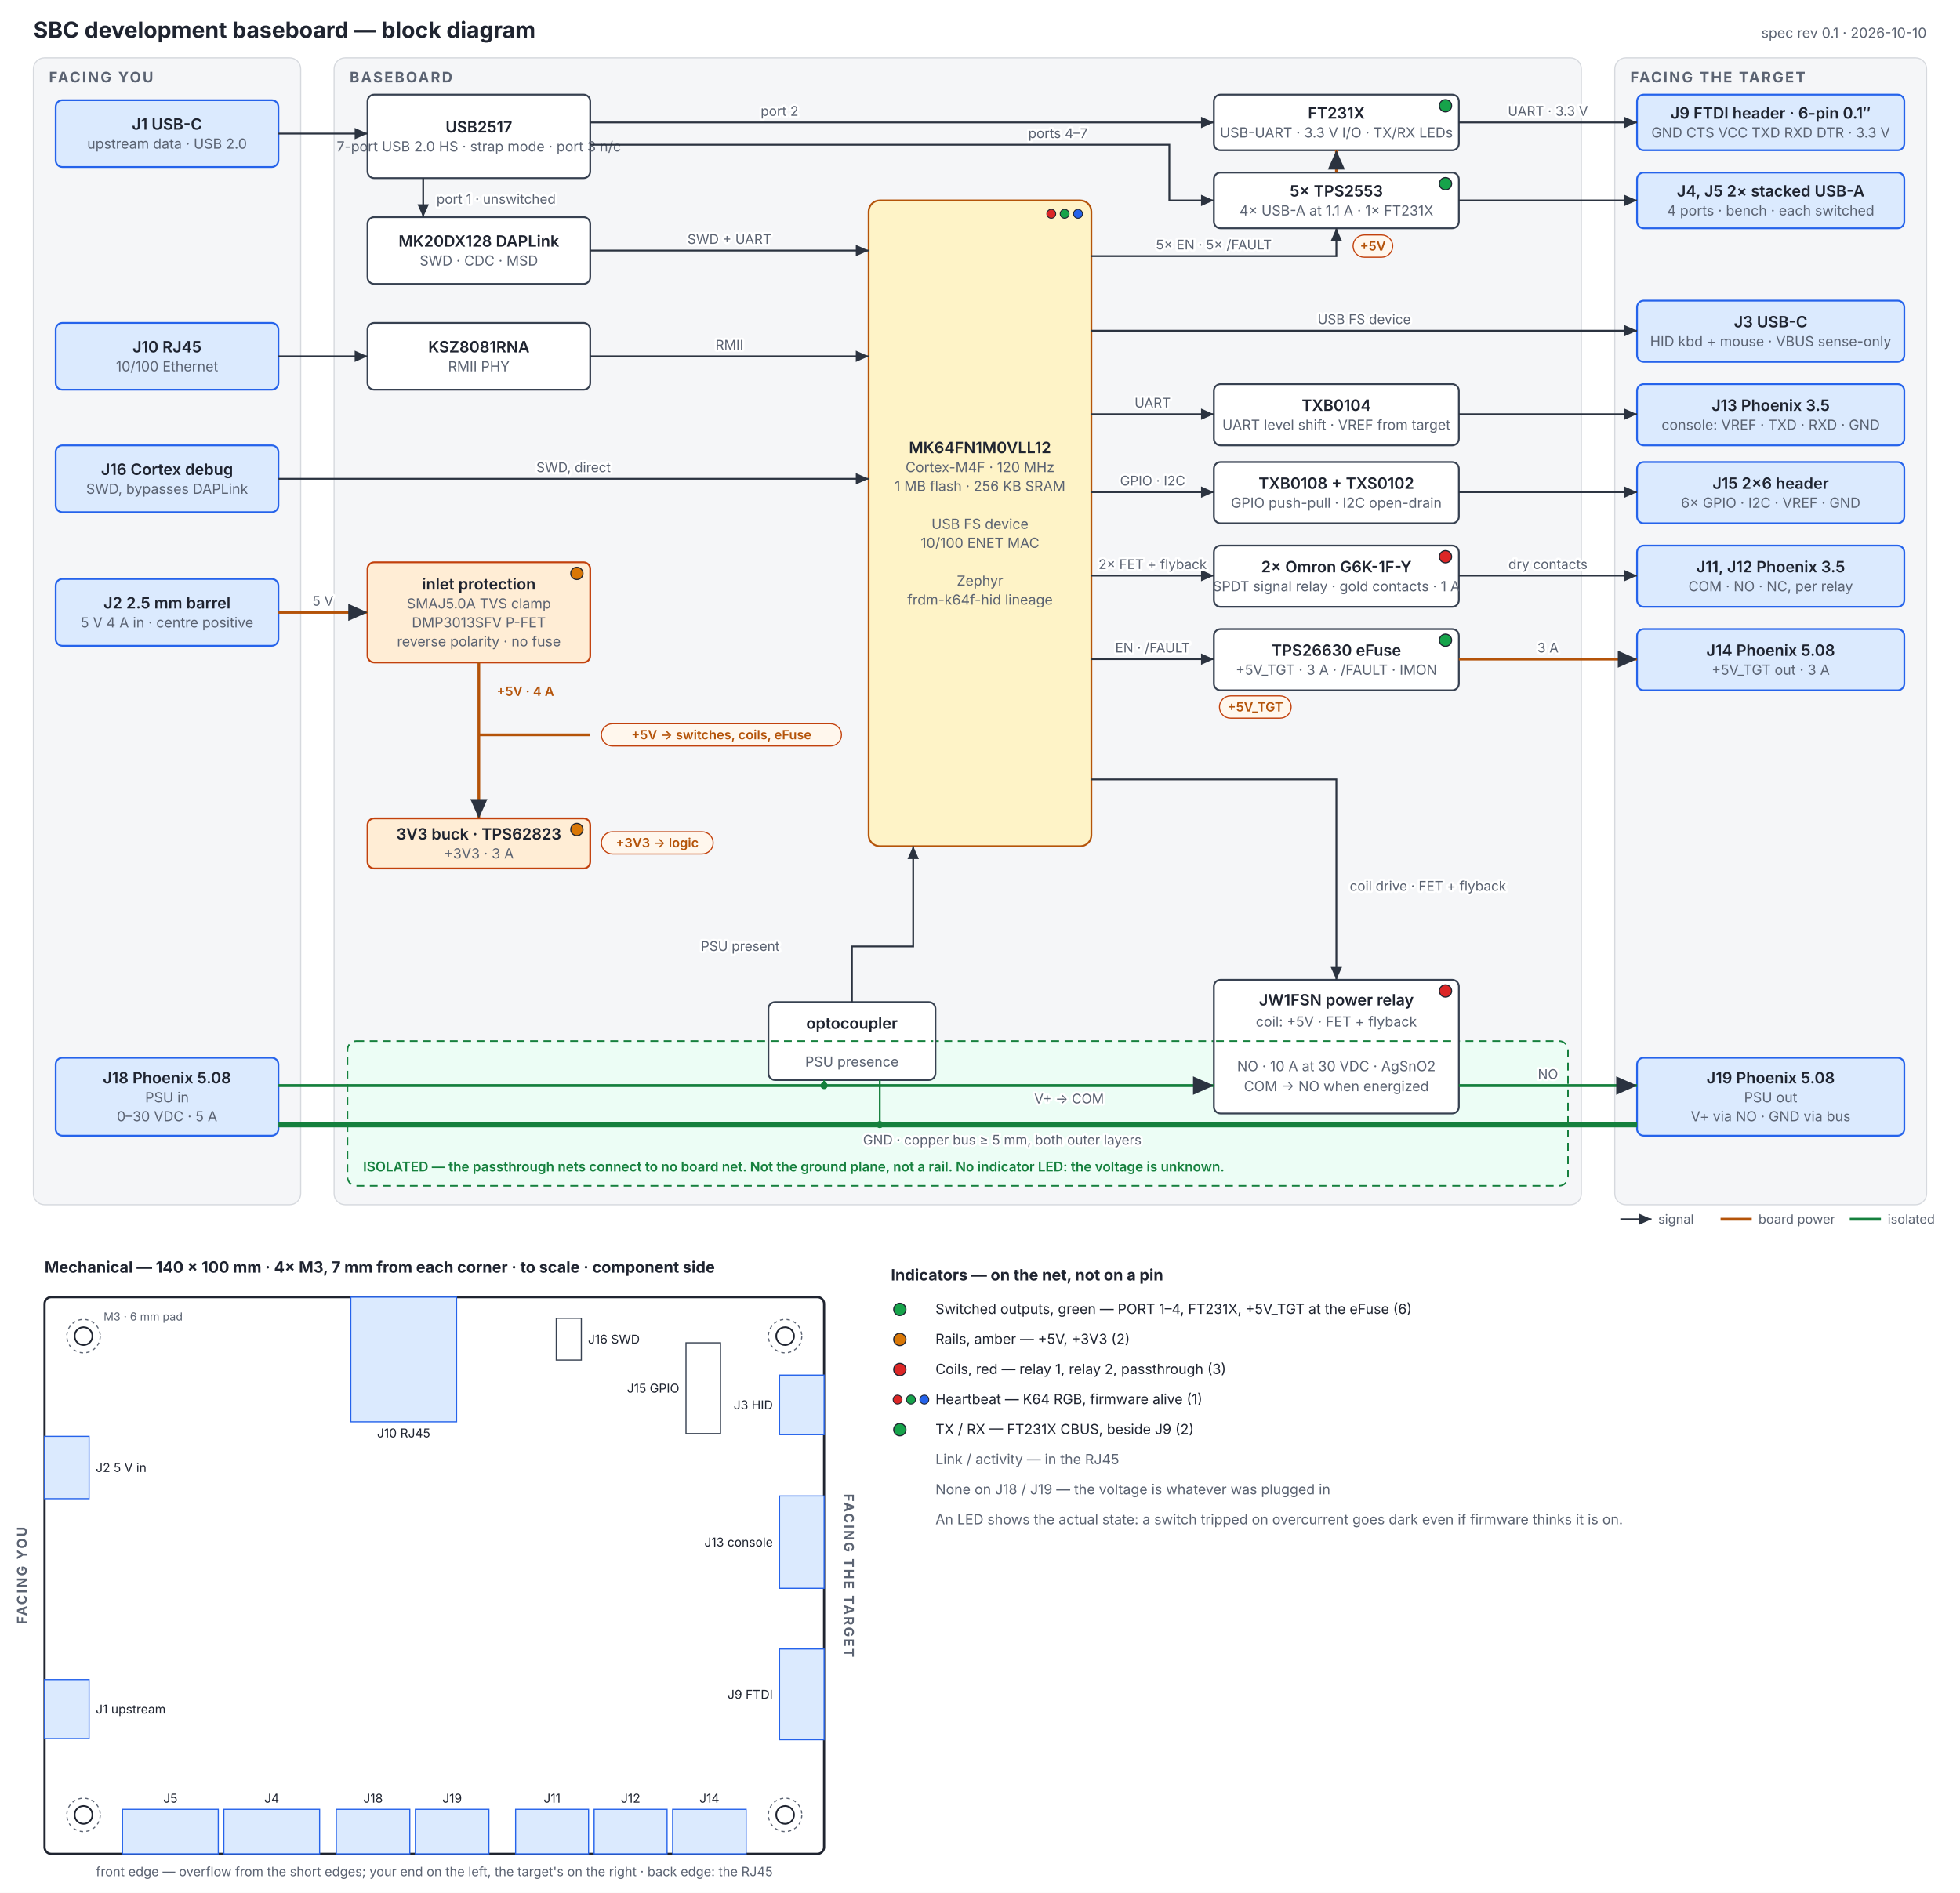
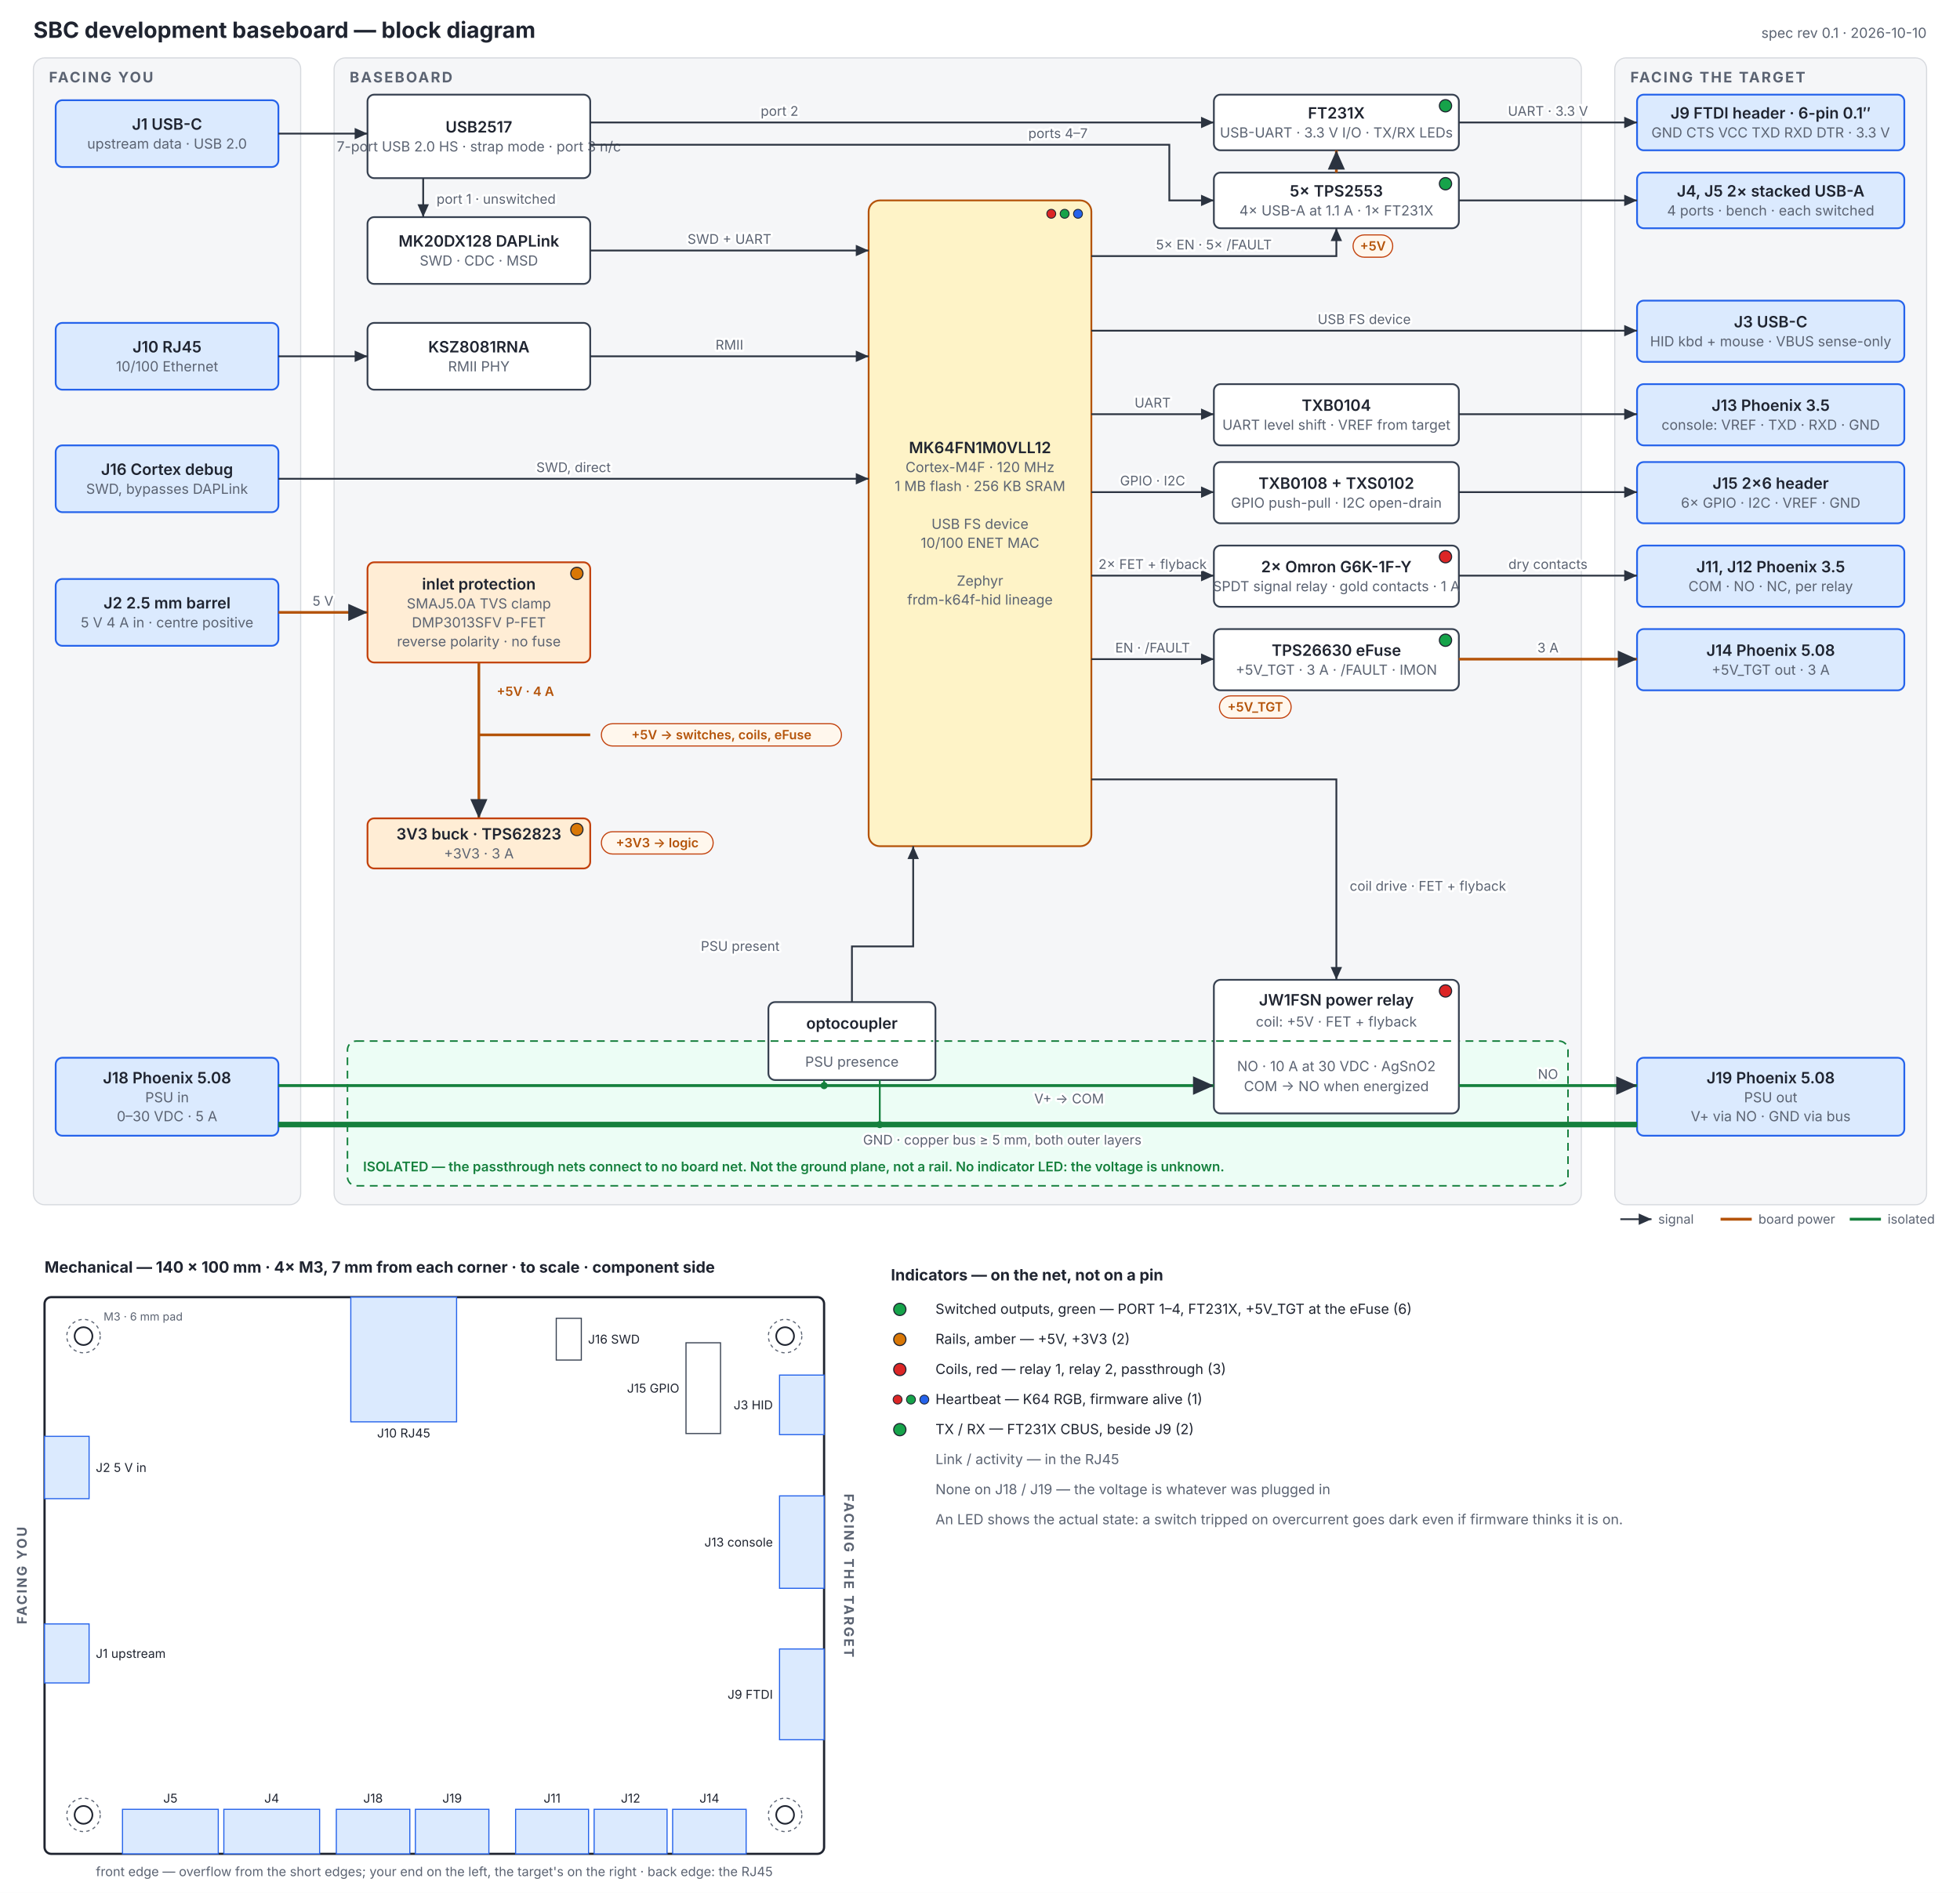
<svg xmlns="http://www.w3.org/2000/svg" width="1760" height="1700" viewBox="0 0 1760 1700" font-family="Inter, Helvetica, Arial, DejaVu Sans, sans-serif">
  <defs>
    <marker id="arrow" viewBox="0 0 10 10" refX="9" refY="5" markerWidth="8" markerHeight="8" orient="auto-start-reverse">
      <path d="M0,1 L9,5 L0,9 z" fill="#2b3340" />
    </marker>
    <marker id="arrowR" viewBox="0 0 10 10" refX="1" refY="5" markerWidth="8" markerHeight="8" orient="auto">
      <path d="M10,1 L1,5 L10,9 z" fill="#2b3340" />
    </marker>
  </defs>
  <rect width="1760" height="1700" fill="#ffffff" />
  <text x="30" y="34" font-size="20" font-weight="700" fill="#1f2430">SBC development baseboard — block diagram</text>
  <text x="1730" y="34" text-anchor="end" font-size="12.5" fill="#5b6372">spec rev 0.1 · 2026-10-10</text>
  <rect x="30" y="52" width="240" height="1030" rx="10" fill="#f5f6f8" stroke="#d6d9de" />
  <text x="44" y="74" font-size="13" font-weight="700" letter-spacing="1.5" fill="#5b6372">FACING YOU</text>
  <rect x="300" y="52" width="1120" height="1030" rx="10" fill="#f5f6f8" stroke="#d6d9de" />
  <text x="314" y="74" font-size="13" font-weight="700" letter-spacing="1.5" fill="#5b6372">BASEBOARD</text>
  <rect x="1450" y="52" width="280" height="1030" rx="10" fill="#f5f6f8" stroke="#d6d9de" />
  <text x="1464" y="74" font-size="13" font-weight="700" letter-spacing="1.5" fill="#5b6372">FACING THE TARGET</text>
  <rect x="312" y="935" width="1096" height="130" rx="8" fill="#ecfdf5" stroke="#15803d" stroke-width="1.4" stroke-dasharray="7 5" />
  <text x="326" y="1052" font-size="12" font-weight="600" fill="#15803d">ISOLATED — the passthrough nets connect to no board net. Not the ground plane, not a rail. No indicator LED: the voltage is unknown.</text>
  <rect x="50" y="90" width="200" height="60" rx="6" fill="#dbeafe" stroke="#2563eb" stroke-width="1.6" />
  <text x="150.0" y="116.5" text-anchor="middle" font-size="14" font-weight="600" fill="#1f2430">J1  USB-C</text>
  <text x="150.0" y="133.5" text-anchor="middle" font-size="12.5" font-weight="400" fill="#5b6372">upstream data · USB 2.0</text>
  <rect x="50" y="290" width="200" height="60" rx="6" fill="#dbeafe" stroke="#2563eb" stroke-width="1.6" />
  <text x="150.0" y="316.5" text-anchor="middle" font-size="14" font-weight="600" fill="#1f2430">J10  RJ45</text>
  <text x="150.0" y="333.5" text-anchor="middle" font-size="12.5" font-weight="400" fill="#5b6372">10/100 Ethernet</text>
  <rect x="50" y="400" width="200" height="60" rx="6" fill="#dbeafe" stroke="#2563eb" stroke-width="1.6" />
  <text x="150.0" y="426.5" text-anchor="middle" font-size="14" font-weight="600" fill="#1f2430">J16  Cortex debug</text>
  <text x="150.0" y="443.5" text-anchor="middle" font-size="12.5" font-weight="400" fill="#5b6372">SWD, bypasses DAPLink</text>
  <rect x="50" y="520" width="200" height="60" rx="6" fill="#dbeafe" stroke="#2563eb" stroke-width="1.6" />
  <text x="150.0" y="546.5" text-anchor="middle" font-size="14" font-weight="600" fill="#1f2430">J2  2.5 mm barrel</text>
  <text x="150.0" y="563.5" text-anchor="middle" font-size="12.5" font-weight="400" fill="#5b6372">5 V 4 A in · centre positive</text>
  <rect x="50" y="950" width="200" height="70" rx="6" fill="#dbeafe" stroke="#2563eb" stroke-width="1.6" />
  <text x="150.0" y="973.0" text-anchor="middle" font-size="14" font-weight="600" fill="#1f2430">J18  Phoenix 5.08</text>
  <text x="150.0" y="990.0" text-anchor="middle" font-size="12.5" font-weight="400" fill="#5b6372">PSU in</text>
  <text x="150.0" y="1007.0" text-anchor="middle" font-size="12.5" font-weight="400" fill="#5b6372">0–30 VDC · 5 A</text>
  <rect x="330" y="85" width="200" height="75" rx="6" fill="#ffffff" stroke="#374151" stroke-width="1.6" />
  <text x="430.0" y="119.0" text-anchor="middle" font-size="14" font-weight="600" fill="#1f2430">USB2517</text>
  <text x="430.0" y="136.0" text-anchor="middle" font-size="12.5" font-weight="400" fill="#5b6372">7-port USB 2.0 HS · strap mode · port 3 n/c</text>
  <rect x="330" y="195" width="200" height="60" rx="6" fill="#ffffff" stroke="#374151" stroke-width="1.6" />
  <text x="430.0" y="221.5" text-anchor="middle" font-size="14" font-weight="600" fill="#1f2430">MK20DX128  DAPLink</text>
  <text x="430.0" y="238.5" text-anchor="middle" font-size="12.5" font-weight="400" fill="#5b6372">SWD · CDC · MSD</text>
  <rect x="330" y="290" width="200" height="60" rx="6" fill="#ffffff" stroke="#374151" stroke-width="1.6" />
  <text x="430.0" y="316.5" text-anchor="middle" font-size="14" font-weight="600" fill="#1f2430">KSZ8081RNA</text>
  <text x="430.0" y="333.5" text-anchor="middle" font-size="12.5" font-weight="400" fill="#5b6372">RMII PHY</text>
  <rect x="330" y="505" width="200" height="90" rx="6" fill="#ffedd5" stroke="#c2410c" stroke-width="1.6" />
  <text x="430.0" y="529.5" text-anchor="middle" font-size="14" font-weight="600" fill="#1f2430">inlet protection</text>
  <text x="430.0" y="546.5" text-anchor="middle" font-size="12.5" font-weight="400" fill="#5b6372">SMAJ5.0A TVS clamp</text>
  <text x="430.0" y="563.5" text-anchor="middle" font-size="12.5" font-weight="400" fill="#5b6372">DMP3013SFV P-FET</text>
  <text x="430.0" y="580.5" text-anchor="middle" font-size="12.5" font-weight="400" fill="#5b6372">reverse polarity · no fuse</text>
  <path d="M 430,595 L 430,735" fill="none" stroke="#b45309" stroke-width="2.4" marker-end="url(#arrow)" />
  <text x="446" y="625" font-size="11.5" font-weight="600" fill="#b45309">+5V · 4 A</text>
  <path d="M 430,660 L 530,660" fill="none" stroke="#b45309" stroke-width="2.4" />
  <rect x="540" y="650" width="215.6" height="20" rx="10" fill="#fff7ed" stroke="#c2410c" stroke-width="1" />
  <text x="647.8" y="664" text-anchor="middle" font-size="11.5" font-weight="600" fill="#b45309">+5V → switches, coils, eFuse</text>
  <rect x="330" y="735" width="200" height="45" rx="6" fill="#ffedd5" stroke="#c2410c" stroke-width="1.6" />
  <text x="430.0" y="754.0" text-anchor="middle" font-size="14" font-weight="600" fill="#1f2430">3V3 buck · TPS62823</text>
  <text x="430.0" y="771.0" text-anchor="middle" font-size="12.5" font-weight="400" fill="#5b6372">+3V3 · 3 A</text>
  <rect x="540" y="747" width="100.4" height="20" rx="10" fill="#fff7ed" stroke="#c2410c" stroke-width="1" />
  <text x="590.2" y="761" text-anchor="middle" font-size="11.5" font-weight="600" fill="#b45309">+3V3 → logic</text>
  <rect x="690" y="900" width="150" height="70" rx="6" fill="#ffffff" stroke="#374151" stroke-width="1.6" />
  <text x="765" y="924" text-anchor="middle" font-size="14" font-weight="600" fill="#1f2430">optocoupler</text>
  <line x1="692" y1="935" x2="838" y2="935" stroke="#15803d" stroke-width="1.4" stroke-dasharray="7 5" />
  <text x="765" y="958" text-anchor="middle" font-size="12.5" fill="#5b6372">PSU presence</text>
  <rect x="780" y="180" width="200" height="580" rx="10" fill="#fef3c7" stroke="#b45309" stroke-width="1.6" />
  <text x="880.0" y="407.0" text-anchor="middle" font-size="14" font-weight="600" fill="#1f2430">MK64FN1M0VLL12</text>
  <text x="880.0" y="424.0" text-anchor="middle" font-size="12.5" font-weight="400" fill="#5b6372">Cortex-M4F · 120 MHz</text>
  <text x="880.0" y="441.0" text-anchor="middle" font-size="12.5" font-weight="400" fill="#5b6372">1 MB flash · 256 KB SRAM</text>
  <text x="880.0" y="458.0" text-anchor="middle" font-size="12.5" font-weight="400" fill="#5b6372" />
  <text x="880.0" y="475.0" text-anchor="middle" font-size="12.5" font-weight="400" fill="#5b6372">USB FS device</text>
  <text x="880.0" y="492.0" text-anchor="middle" font-size="12.5" font-weight="400" fill="#5b6372">10/100 ENET MAC</text>
  <text x="880.0" y="509.0" text-anchor="middle" font-size="12.5" font-weight="400" fill="#5b6372" />
  <text x="880.0" y="526.0" text-anchor="middle" font-size="12.5" font-weight="400" fill="#5b6372">Zephyr</text>
  <text x="880.0" y="543.0" text-anchor="middle" font-size="12.5" font-weight="400" fill="#5b6372">frdm-k64f-hid lineage</text>
  <rect x="1090" y="85" width="220" height="50" rx="6" fill="#ffffff" stroke="#374151" stroke-width="1.6" />
  <text x="1200.0" y="106.5" text-anchor="middle" font-size="14" font-weight="600" fill="#1f2430">FT231X</text>
  <text x="1200.0" y="123.5" text-anchor="middle" font-size="12.5" font-weight="400" fill="#5b6372">USB-UART · 3.3 V I/O · TX/RX LEDs</text>
  <rect x="1090" y="155" width="220" height="50" rx="6" fill="#ffffff" stroke="#374151" stroke-width="1.6" />
  <text x="1200.0" y="176.5" text-anchor="middle" font-size="14" font-weight="600" fill="#1f2430">5× TPS2553</text>
  <text x="1200.0" y="193.5" text-anchor="middle" font-size="12.5" font-weight="400" fill="#5b6372">4× USB-A at 1.1 A · 1× FT231X</text>
  <rect x="1215" y="211" width="35.6" height="20" rx="10" fill="#fff7ed" stroke="#c2410c" stroke-width="1" />
  <text x="1232.8" y="225" text-anchor="middle" font-size="11.5" font-weight="600" fill="#b45309">+5V</text>
  <path d="M 1200,155 L 1200,135" fill="none" stroke="#b45309" stroke-width="2.4" marker-end="url(#arrow)" />
  <rect x="1090" y="345" width="220" height="55" rx="6" fill="#ffffff" stroke="#374151" stroke-width="1.6" />
  <text x="1200.0" y="369.0" text-anchor="middle" font-size="14" font-weight="600" fill="#1f2430">TXB0104</text>
  <text x="1200.0" y="386.0" text-anchor="middle" font-size="12.5" font-weight="400" fill="#5b6372">UART level shift · VREF from target</text>
  <rect x="1090" y="415" width="220" height="55" rx="6" fill="#ffffff" stroke="#374151" stroke-width="1.6" />
  <text x="1200.0" y="439.0" text-anchor="middle" font-size="14" font-weight="600" fill="#1f2430">TXB0108 + TXS0102</text>
  <text x="1200.0" y="456.0" text-anchor="middle" font-size="12.5" font-weight="400" fill="#5b6372">GPIO push-pull · I2C open-drain</text>
  <rect x="1090" y="490" width="220" height="55" rx="6" fill="#ffffff" stroke="#374151" stroke-width="1.6" />
  <text x="1200.0" y="514.0" text-anchor="middle" font-size="14" font-weight="600" fill="#1f2430">2× Omron G6K-1F-Y</text>
  <text x="1200.0" y="531.0" text-anchor="middle" font-size="12.5" font-weight="400" fill="#5b6372">SPDT signal relay · gold contacts · 1 A</text>
  <rect x="1090" y="565" width="220" height="55" rx="6" fill="#ffffff" stroke="#374151" stroke-width="1.6" />
  <text x="1200.0" y="589.0" text-anchor="middle" font-size="14" font-weight="600" fill="#1f2430">TPS26630 eFuse</text>
  <text x="1200.0" y="606.0" text-anchor="middle" font-size="12.5" font-weight="400" fill="#5b6372">+5V_TGT · 3 A · /FAULT · IMON</text>
  <rect x="1095" y="625" width="64.4" height="20" rx="10" fill="#fff7ed" stroke="#c2410c" stroke-width="1" />
  <text x="1127.2" y="639" text-anchor="middle" font-size="11.5" font-weight="600" fill="#b45309">+5V_TGT</text>
  <rect x="1090" y="880" width="220" height="120" rx="6" fill="#ffffff" stroke="#374151" stroke-width="1.6" />
  <text x="1200" y="903" text-anchor="middle" font-size="14" font-weight="600" fill="#1f2430">JW1FSN power relay</text>
  <text x="1200" y="922" text-anchor="middle" font-size="12.5" fill="#5b6372">coil: +5V · FET + flyback</text>
  <line x1="1092" y1="935" x2="1308" y2="935" stroke="#15803d" stroke-width="1.4" stroke-dasharray="7 5" />
  <text x="1200" y="962" text-anchor="middle" font-size="12.5" fill="#5b6372">NO · 10 A at 30 VDC · AgSnO2</text>
  <text x="1200" y="980" text-anchor="middle" font-size="12.5" fill="#5b6372">COM → NO when energized</text>
  <rect x="1470" y="85" width="240" height="50" rx="6" fill="#dbeafe" stroke="#2563eb" stroke-width="1.6" />
  <text x="1590.0" y="106.5" text-anchor="middle" font-size="14" font-weight="600" fill="#1f2430">J9  FTDI header · 6-pin 0.1″</text>
  <text x="1590.0" y="123.5" text-anchor="middle" font-size="12.5" font-weight="400" fill="#5b6372">GND CTS VCC TXD RXD DTR · 3.3 V</text>
  <rect x="1470" y="155" width="240" height="50" rx="6" fill="#dbeafe" stroke="#2563eb" stroke-width="1.6" />
  <text x="1590.0" y="176.5" text-anchor="middle" font-size="14" font-weight="600" fill="#1f2430">J4, J5  2× stacked USB-A</text>
  <text x="1590.0" y="193.5" text-anchor="middle" font-size="12.5" font-weight="400" fill="#5b6372">4 ports · bench · each switched</text>
  <rect x="1470" y="270" width="240" height="55" rx="6" fill="#dbeafe" stroke="#2563eb" stroke-width="1.6" />
  <text x="1590.0" y="294.0" text-anchor="middle" font-size="14" font-weight="600" fill="#1f2430">J3  USB-C</text>
  <text x="1590.0" y="311.0" text-anchor="middle" font-size="12.5" font-weight="400" fill="#5b6372">HID kbd + mouse · VBUS sense-only</text>
  <rect x="1470" y="345" width="240" height="55" rx="6" fill="#dbeafe" stroke="#2563eb" stroke-width="1.6" />
  <text x="1590.0" y="369.0" text-anchor="middle" font-size="14" font-weight="600" fill="#1f2430">J13  Phoenix 3.5</text>
  <text x="1590.0" y="386.0" text-anchor="middle" font-size="12.5" font-weight="400" fill="#5b6372">console: VREF · TXD · RXD · GND</text>
  <rect x="1470" y="415" width="240" height="55" rx="6" fill="#dbeafe" stroke="#2563eb" stroke-width="1.6" />
  <text x="1590.0" y="439.0" text-anchor="middle" font-size="14" font-weight="600" fill="#1f2430">J15  2×6 header</text>
  <text x="1590.0" y="456.0" text-anchor="middle" font-size="12.5" font-weight="400" fill="#5b6372">6× GPIO · I2C · VREF · GND</text>
  <rect x="1470" y="490" width="240" height="55" rx="6" fill="#dbeafe" stroke="#2563eb" stroke-width="1.6" />
  <text x="1590.0" y="514.0" text-anchor="middle" font-size="14" font-weight="600" fill="#1f2430">J11, J12  Phoenix 3.5</text>
  <text x="1590.0" y="531.0" text-anchor="middle" font-size="12.5" font-weight="400" fill="#5b6372">COM · NO · NC, per relay</text>
  <rect x="1470" y="565" width="240" height="55" rx="6" fill="#dbeafe" stroke="#2563eb" stroke-width="1.6" />
  <text x="1590.0" y="589.0" text-anchor="middle" font-size="14" font-weight="600" fill="#1f2430">J14  Phoenix 5.08</text>
  <text x="1590.0" y="606.0" text-anchor="middle" font-size="12.5" font-weight="400" fill="#5b6372">+5V_TGT out · 3 A</text>
  <rect x="1470" y="950" width="240" height="70" rx="6" fill="#dbeafe" stroke="#2563eb" stroke-width="1.6" />
  <text x="1590.0" y="973.0" text-anchor="middle" font-size="14" font-weight="600" fill="#1f2430">J19  Phoenix 5.08</text>
  <text x="1590.0" y="990.0" text-anchor="middle" font-size="12.5" font-weight="400" fill="#5b6372">PSU out</text>
  <text x="1590.0" y="1007.0" text-anchor="middle" font-size="12.5" font-weight="400" fill="#5b6372">V+ via NO · GND via bus</text>
  <circle cx="1298" cy="95" r="5.5" fill="#16a34a" stroke="#1f2430" stroke-width="1" />
  <circle cx="1298" cy="165" r="5.5" fill="#16a34a" stroke="#1f2430" stroke-width="1" />
  <circle cx="1298" cy="575" r="5.5" fill="#16a34a" stroke="#1f2430" stroke-width="1" />
  <circle cx="518" cy="515" r="5.5" fill="#d97706" stroke="#1f2430" stroke-width="1" />
  <circle cx="518" cy="745" r="5.5" fill="#d97706" stroke="#1f2430" stroke-width="1" />
  <circle cx="1298" cy="500" r="5.5" fill="#dc2626" stroke="#1f2430" stroke-width="1" />
  <circle cx="1298" cy="890" r="5.5" fill="#dc2626" stroke="#1f2430" stroke-width="1" />
  <circle cx="944" cy="192" r="4" fill="#dc2626" stroke="#1f2430" stroke-width="0.8" />
  <circle cx="956" cy="192" r="4" fill="#16a34a" stroke="#1f2430" stroke-width="0.8" />
  <circle cx="968" cy="192" r="4" fill="#2563eb" stroke="#1f2430" stroke-width="0.8" />
  <path d="M 250,120 L 330,120" fill="none" stroke="#2b3340" stroke-width="1.6" marker-end="url(#arrow)" />
  <path d="M 530,110 L 1090,110" fill="none" stroke="#2b3340" stroke-width="1.6" marker-end="url(#arrow)" />
  <text x="700" y="104" text-anchor="middle" font-size="12" fill="#5b6372" paint-order="stroke" stroke="#ffffff" stroke-width="4" stroke-linejoin="round">port 2</text>
  <path d="M 530,130 L 1050,130 L 1050,180 L 1090,180" fill="none" stroke="#2b3340" stroke-width="1.6" marker-end="url(#arrow)" />
  <text x="950" y="124" text-anchor="middle" font-size="12" fill="#5b6372" paint-order="stroke" stroke="#ffffff" stroke-width="4" stroke-linejoin="round">ports 4–7</text>
  <path d="M 380,160 L 380,195" fill="none" stroke="#2b3340" stroke-width="1.6" marker-end="url(#arrow)" />
  <text x="392" y="183" text-anchor="start" font-size="12" fill="#5b6372" paint-order="stroke" stroke="#ffffff" stroke-width="4" stroke-linejoin="round">port 1 · unswitched</text>
  <path d="M 1310,110 L 1470,110" fill="none" stroke="#2b3340" stroke-width="1.6" marker-end="url(#arrow)" />
  <text x="1390" y="104" text-anchor="middle" font-size="12" fill="#5b6372" paint-order="stroke" stroke="#ffffff" stroke-width="4" stroke-linejoin="round">UART · 3.3 V</text>
  <path d="M 1310,180 L 1470,180" fill="none" stroke="#2b3340" stroke-width="1.6" marker-end="url(#arrow)" />
  <path d="M 530,225 L 780,225" fill="none" stroke="#2b3340" stroke-width="1.6" marker-end="url(#arrow)" />
  <text x="655" y="219" text-anchor="middle" font-size="12" fill="#5b6372" paint-order="stroke" stroke="#ffffff" stroke-width="4" stroke-linejoin="round">SWD + UART</text>
  <path d="M 250,320 L 330,320" fill="none" stroke="#2b3340" stroke-width="1.6" marker-end="url(#arrow)" />
  <path d="M 530,320 L 780,320" fill="none" stroke="#2b3340" stroke-width="1.6" marker-end="url(#arrow)" />
  <text x="655" y="314" text-anchor="middle" font-size="12" fill="#5b6372" paint-order="stroke" stroke="#ffffff" stroke-width="4" stroke-linejoin="round">RMII</text>
  <path d="M 250,430 L 780,430" fill="none" stroke="#2b3340" stroke-width="1.6" marker-end="url(#arrow)" />
  <text x="515" y="424" text-anchor="middle" font-size="12" fill="#5b6372" paint-order="stroke" stroke="#ffffff" stroke-width="4" stroke-linejoin="round">SWD, direct</text>
  <path d="M 250,550 L 330,550" fill="none" stroke="#b45309" stroke-width="2.4" marker-end="url(#arrow)" />
  <text x="290" y="544" text-anchor="middle" font-size="12" fill="#5b6372" paint-order="stroke" stroke="#ffffff" stroke-width="4" stroke-linejoin="round">5 V</text>
  <path d="M 980,230 L 1200,230 L 1200,205" fill="none" stroke="#2b3340" stroke-width="1.6" marker-end="url(#arrow)" />
  <text x="1090" y="224" text-anchor="middle" font-size="12" fill="#5b6372" paint-order="stroke" stroke="#ffffff" stroke-width="4" stroke-linejoin="round">5× EN · 5× /FAULT</text>
  <path d="M 980,297 L 1470,297" fill="none" stroke="#2b3340" stroke-width="1.6" marker-end="url(#arrow)" />
  <text x="1225" y="291" text-anchor="middle" font-size="12" fill="#5b6372" paint-order="stroke" stroke="#ffffff" stroke-width="4" stroke-linejoin="round">USB FS device</text>
  <path d="M 980,372 L 1090,372" fill="none" stroke="#2b3340" stroke-width="1.6" marker-end="url(#arrow)" />
  <text x="1035" y="366" text-anchor="middle" font-size="12" fill="#5b6372" paint-order="stroke" stroke="#ffffff" stroke-width="4" stroke-linejoin="round">UART</text>
  <path d="M 1310,372 L 1470,372" fill="none" stroke="#2b3340" stroke-width="1.6" marker-end="url(#arrow)" />
  <path d="M 980,442 L 1090,442" fill="none" stroke="#2b3340" stroke-width="1.6" marker-end="url(#arrow)" />
  <text x="1035" y="436" text-anchor="middle" font-size="12" fill="#5b6372" paint-order="stroke" stroke="#ffffff" stroke-width="4" stroke-linejoin="round">GPIO · I2C</text>
  <path d="M 1310,442 L 1470,442" fill="none" stroke="#2b3340" stroke-width="1.6" marker-end="url(#arrow)" />
  <path d="M 980,517 L 1090,517" fill="none" stroke="#2b3340" stroke-width="1.6" marker-end="url(#arrow)" />
  <text x="1035" y="511" text-anchor="middle" font-size="12" fill="#5b6372" paint-order="stroke" stroke="#ffffff" stroke-width="4" stroke-linejoin="round">2× FET + flyback</text>
  <path d="M 1310,517 L 1470,517" fill="none" stroke="#2b3340" stroke-width="1.6" marker-end="url(#arrow)" />
  <text x="1390" y="511" text-anchor="middle" font-size="12" fill="#5b6372" paint-order="stroke" stroke="#ffffff" stroke-width="4" stroke-linejoin="round">dry contacts</text>
  <path d="M 980,592 L 1090,592" fill="none" stroke="#2b3340" stroke-width="1.6" marker-end="url(#arrow)" />
  <text x="1035" y="586" text-anchor="middle" font-size="12" fill="#5b6372" paint-order="stroke" stroke="#ffffff" stroke-width="4" stroke-linejoin="round">EN · /FAULT</text>
  <path d="M 1310,592 L 1470,592" fill="none" stroke="#b45309" stroke-width="2.4" marker-end="url(#arrow)" />
  <text x="1390" y="586" text-anchor="middle" font-size="12" fill="#5b6372" paint-order="stroke" stroke="#ffffff" stroke-width="4" stroke-linejoin="round">3 A</text>
  <path d="M 980,700 L 1200,700 L 1200,880" fill="none" stroke="#2b3340" stroke-width="1.6" marker-end="url(#arrow)" />
  <text x="1212" y="800" text-anchor="start" font-size="12" fill="#5b6372" paint-order="stroke" stroke="#ffffff" stroke-width="4" stroke-linejoin="round">coil drive · FET + flyback</text>
  <path d="M 250,975 L 1090,975" fill="none" stroke="#15803d" stroke-width="2.6" marker-end="url(#arrow)" />
  <text x="960" y="991" text-anchor="middle" font-size="12" fill="#5b6372" paint-order="stroke" stroke="#ffffff" stroke-width="4" stroke-linejoin="round">V+  →  COM</text>
  <path d="M 1310,975 L 1470,975" fill="none" stroke="#15803d" stroke-width="2.6" marker-end="url(#arrow)" />
  <text x="1390" y="969" text-anchor="middle" font-size="12" fill="#5b6372" paint-order="stroke" stroke="#ffffff" stroke-width="4" stroke-linejoin="round">NO</text>
  <path d="M 250,1010 L 1470,1010" fill="none" stroke="#15803d" stroke-width="5" />
  <text x="900" y="1028" text-anchor="middle" font-size="12" fill="#5b6372" paint-order="stroke" stroke="#ffffff" stroke-width="4" stroke-linejoin="round">GND · copper bus ≥ 5 mm, both outer layers</text>
  <line x1="740" y1="970" x2="740" y2="975" stroke="#15803d" stroke-width="1.6" />
  <line x1="790" y1="970" x2="790" y2="1010" stroke="#15803d" stroke-width="1.6" />
  <circle cx="740" cy="975" r="3.2" fill="#15803d" />
  <circle cx="790" cy="1010" r="3.2" fill="#15803d" />
  <path d="M 765,900 L 765,850 L 820,850 L 820,760" fill="none" stroke="#2b3340" stroke-width="1.6" marker-end="url(#arrow)" />
  <text x="700" y="854" text-anchor="end" font-size="12" fill="#5b6372" paint-order="stroke" stroke="#ffffff" stroke-width="4" stroke-linejoin="round">PSU present</text>
  <text x="40" y="1143" font-size="14" font-weight="700" fill="#1f2430">Mechanical — 140 × 100 mm · 4× M3, 7 mm from each corner · to scale · component side</text>
  <rect x="40" y="1165" width="700" height="500" rx="6" fill="#ffffff" stroke="#1f2430" stroke-width="2" />
  <circle cx="75" cy="1200" r="15" fill="none" stroke="#5b6372" stroke-dasharray="3 3" />
  <circle cx="75" cy="1200" r="8.0" fill="#ffffff" stroke="#1f2430" stroke-width="1.5" />
  <circle cx="705" cy="1200" r="15" fill="none" stroke="#5b6372" stroke-dasharray="3 3" />
  <circle cx="705" cy="1200" r="8.0" fill="#ffffff" stroke="#1f2430" stroke-width="1.5" />
  <circle cx="75" cy="1630" r="15" fill="none" stroke="#5b6372" stroke-dasharray="3 3" />
  <circle cx="75" cy="1630" r="8.0" fill="#ffffff" stroke="#1f2430" stroke-width="1.5" />
  <circle cx="705" cy="1630" r="15" fill="none" stroke="#5b6372" stroke-dasharray="3 3" />
  <circle cx="705" cy="1630" r="8.0" fill="#ffffff" stroke="#1f2430" stroke-width="1.5" />
  <text x="93" y="1186" font-size="10" fill="#5b6372">M3 · 6 mm pad</text>
  <rect x="315" y="1165" width="95" height="112.0" fill="#dbeafe" stroke="#2563eb" />
  <text x="362.5" y="1291.0" text-anchor="middle" font-size="11" fill="#1f2430">J10 RJ45</text>
  <rect x="40" y="1290.0" width="40" height="56.0" fill="#dbeafe" stroke="#2563eb" />
  <text x="86" y="1322.0" font-size="11" fill="#1f2430">J2 5 V in</text>
-   <rect x="40" y="1508.5" width="40" height="53.0" fill="#dbeafe" stroke="#2563eb" />
-   <text x="86" y="1539.0" font-size="11" fill="#1f2430">J1 upstream</text>
+   <rect x="40" y="1458.5" width="40" height="53.0" fill="#dbeafe" stroke="#2563eb" />
+   <text x="86" y="1489.0" font-size="11" fill="#1f2430">J1 upstream</text>
  <rect x="700" y="1235" width="40" height="53.5" fill="#dbeafe" stroke="#2563eb" />
  <text x="694" y="1265.75" text-anchor="end" font-size="11" fill="#1f2430">J3 HID</text>
  <rect x="700" y="1343.5" width="40" height="83.0" fill="#dbeafe" stroke="#2563eb" />
  <text x="694" y="1389.0" text-anchor="end" font-size="11" fill="#1f2430">J13 console</text>
  <rect x="700" y="1481.0" width="40" height="81.5" fill="#dbeafe" stroke="#2563eb" />
  <text x="694" y="1525.75" text-anchor="end" font-size="11" fill="#1f2430">J9 FTDI</text>
  <rect x="110" y="1625" width="86.0" height="40" fill="#dbeafe" stroke="#2563eb" />
  <text x="153.0" y="1619" text-anchor="middle" font-size="11" fill="#1f2430">J5</text>
  <rect x="201.0" y="1625" width="86.0" height="40" fill="#dbeafe" stroke="#2563eb" />
  <text x="244.0" y="1619" text-anchor="middle" font-size="11" fill="#1f2430">J4</text>
  <rect x="302.0" y="1625" width="66.0" height="40" fill="#dbeafe" stroke="#2563eb" />
  <text x="335.0" y="1619" text-anchor="middle" font-size="11" fill="#1f2430">J18</text>
  <rect x="373.0" y="1625" width="66.0" height="40" fill="#dbeafe" stroke="#2563eb" />
  <text x="406.0" y="1619" text-anchor="middle" font-size="11" fill="#1f2430">J19</text>
  <rect x="463.0" y="1625" width="65.5" height="40" fill="#dbeafe" stroke="#2563eb" />
  <text x="495.75" y="1619" text-anchor="middle" font-size="11" fill="#1f2430">J11</text>
  <rect x="533.5" y="1625" width="65.5" height="40" fill="#dbeafe" stroke="#2563eb" />
  <text x="566.25" y="1619" text-anchor="middle" font-size="11" fill="#1f2430">J12</text>
  <rect x="604.0" y="1625" width="66.0" height="40" fill="#dbeafe" stroke="#2563eb" />
  <text x="637.0" y="1619" text-anchor="middle" font-size="11" fill="#1f2430">J14</text>
  <rect x="499.5" y="1184.0" width="22.5" height="37.5" fill="#ffffff" stroke="#374151" />
  <text x="528.0" y="1206.75" font-size="11" fill="#1f2430">J16 SWD</text>
  <rect x="616.0" y="1206.0" width="31.0" height="81.5" fill="#ffffff" stroke="#374151" />
  <text x="610.0" y="1250.75" text-anchor="end" font-size="11" fill="#1f2430">J15 GPIO</text>
  <text transform="rotate(-90 24 1415)" x="24" y="1415" text-anchor="middle" font-size="12" font-weight="700" letter-spacing="1.5" fill="#5b6372">FACING YOU</text>
  <text transform="rotate(90 758 1415)" x="758" y="1415" text-anchor="middle" font-size="12" font-weight="700" letter-spacing="1.5" fill="#5b6372">FACING THE TARGET</text>
  <text x="390" y="1685" text-anchor="middle" font-size="11.5" fill="#5b6372">front edge — overflow from the short edges; your end on the left, the target's on the right · back edge: the RJ45</text>
  <text x="800" y="1150" font-size="14" font-weight="700" fill="#1f2430">Indicators — on the net, not on a pin</text>
  <circle cx="808" cy="1176" r="5.5" fill="#16a34a" stroke="#1f2430" stroke-width="1" />
  <text x="840" y="1180" font-size="12.5" fill="#1f2430">Switched outputs, green — PORT 1–4, FT231X, +5V_TGT at the eFuse (6)</text>
  <circle cx="808" cy="1203" r="5.5" fill="#d97706" stroke="#1f2430" stroke-width="1" />
  <text x="840" y="1207" font-size="12.5" fill="#1f2430">Rails, amber — +5V, +3V3 (2)</text>
  <circle cx="808" cy="1230" r="5.5" fill="#dc2626" stroke="#1f2430" stroke-width="1" />
  <text x="840" y="1234" font-size="12.5" fill="#1f2430">Coils, red — relay 1, relay 2, passthrough (3)</text>
  <circle cx="806" cy="1257" r="4" fill="#dc2626" stroke="#1f2430" stroke-width="0.8" />
  <circle cx="818" cy="1257" r="4" fill="#16a34a" stroke="#1f2430" stroke-width="0.8" />
  <circle cx="830" cy="1257" r="4" fill="#2563eb" stroke="#1f2430" stroke-width="0.8" />
  <text x="840" y="1261" font-size="12.5" fill="#1f2430">Heartbeat — K64 RGB, firmware alive (1)</text>
  <circle cx="808" cy="1284" r="5.5" fill="#16a34a" stroke="#1f2430" stroke-width="1" />
  <text x="840" y="1288" font-size="12.5" fill="#1f2430">TX / RX — FT231X CBUS, beside J9 (2)</text>
  <text x="840" y="1315" font-size="12.5" fill="#5b6372">Link / activity — in the RJ45</text>
  <text x="840" y="1342" font-size="12.5" fill="#5b6372">None on J18 / J19 — the voltage is whatever was plugged in</text>
  <text x="840" y="1369" font-size="12.5" fill="#5b6372">An LED shows the actual state: a switch tripped on overcurrent goes dark even if firmware thinks it is on.</text>
  <line x1="1455" y1="1095" x2="1483" y2="1095" stroke="#2b3340" stroke-width="1.6" marker-end="url(#arrow)" />
  <text x="1489" y="1099" font-size="11.5" fill="#5b6372">signal</text>
  <line x1="1545" y1="1095" x2="1573" y2="1095" stroke="#b45309" stroke-width="2.6" />
  <text x="1579" y="1099" font-size="11.5" fill="#5b6372">board power</text>
  <line x1="1661" y1="1095" x2="1689" y2="1095" stroke="#15803d" stroke-width="2.6" />
  <text x="1695" y="1099" font-size="11.5" fill="#5b6372">isolated</text>
</svg>
